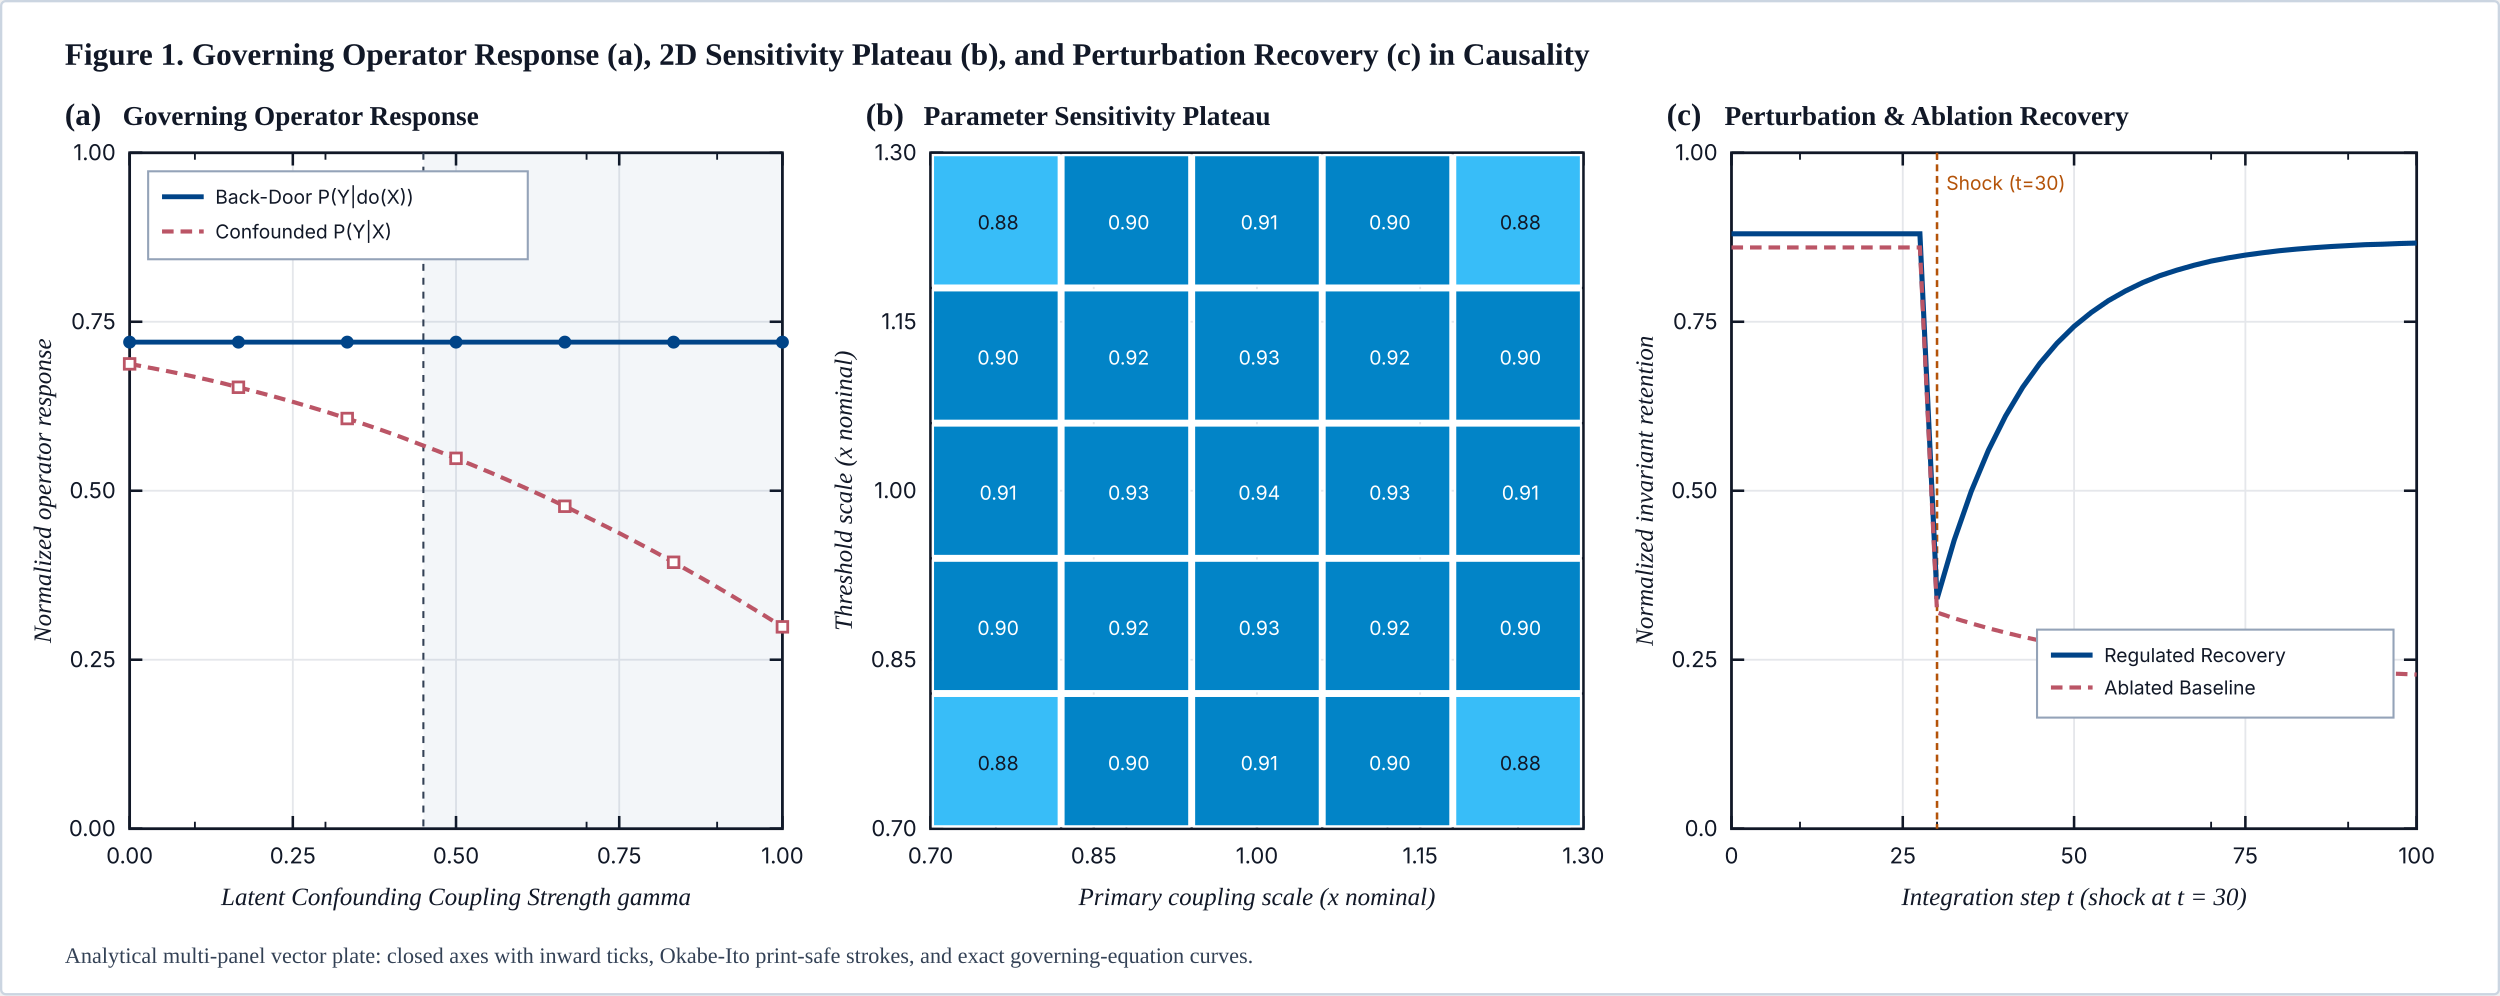
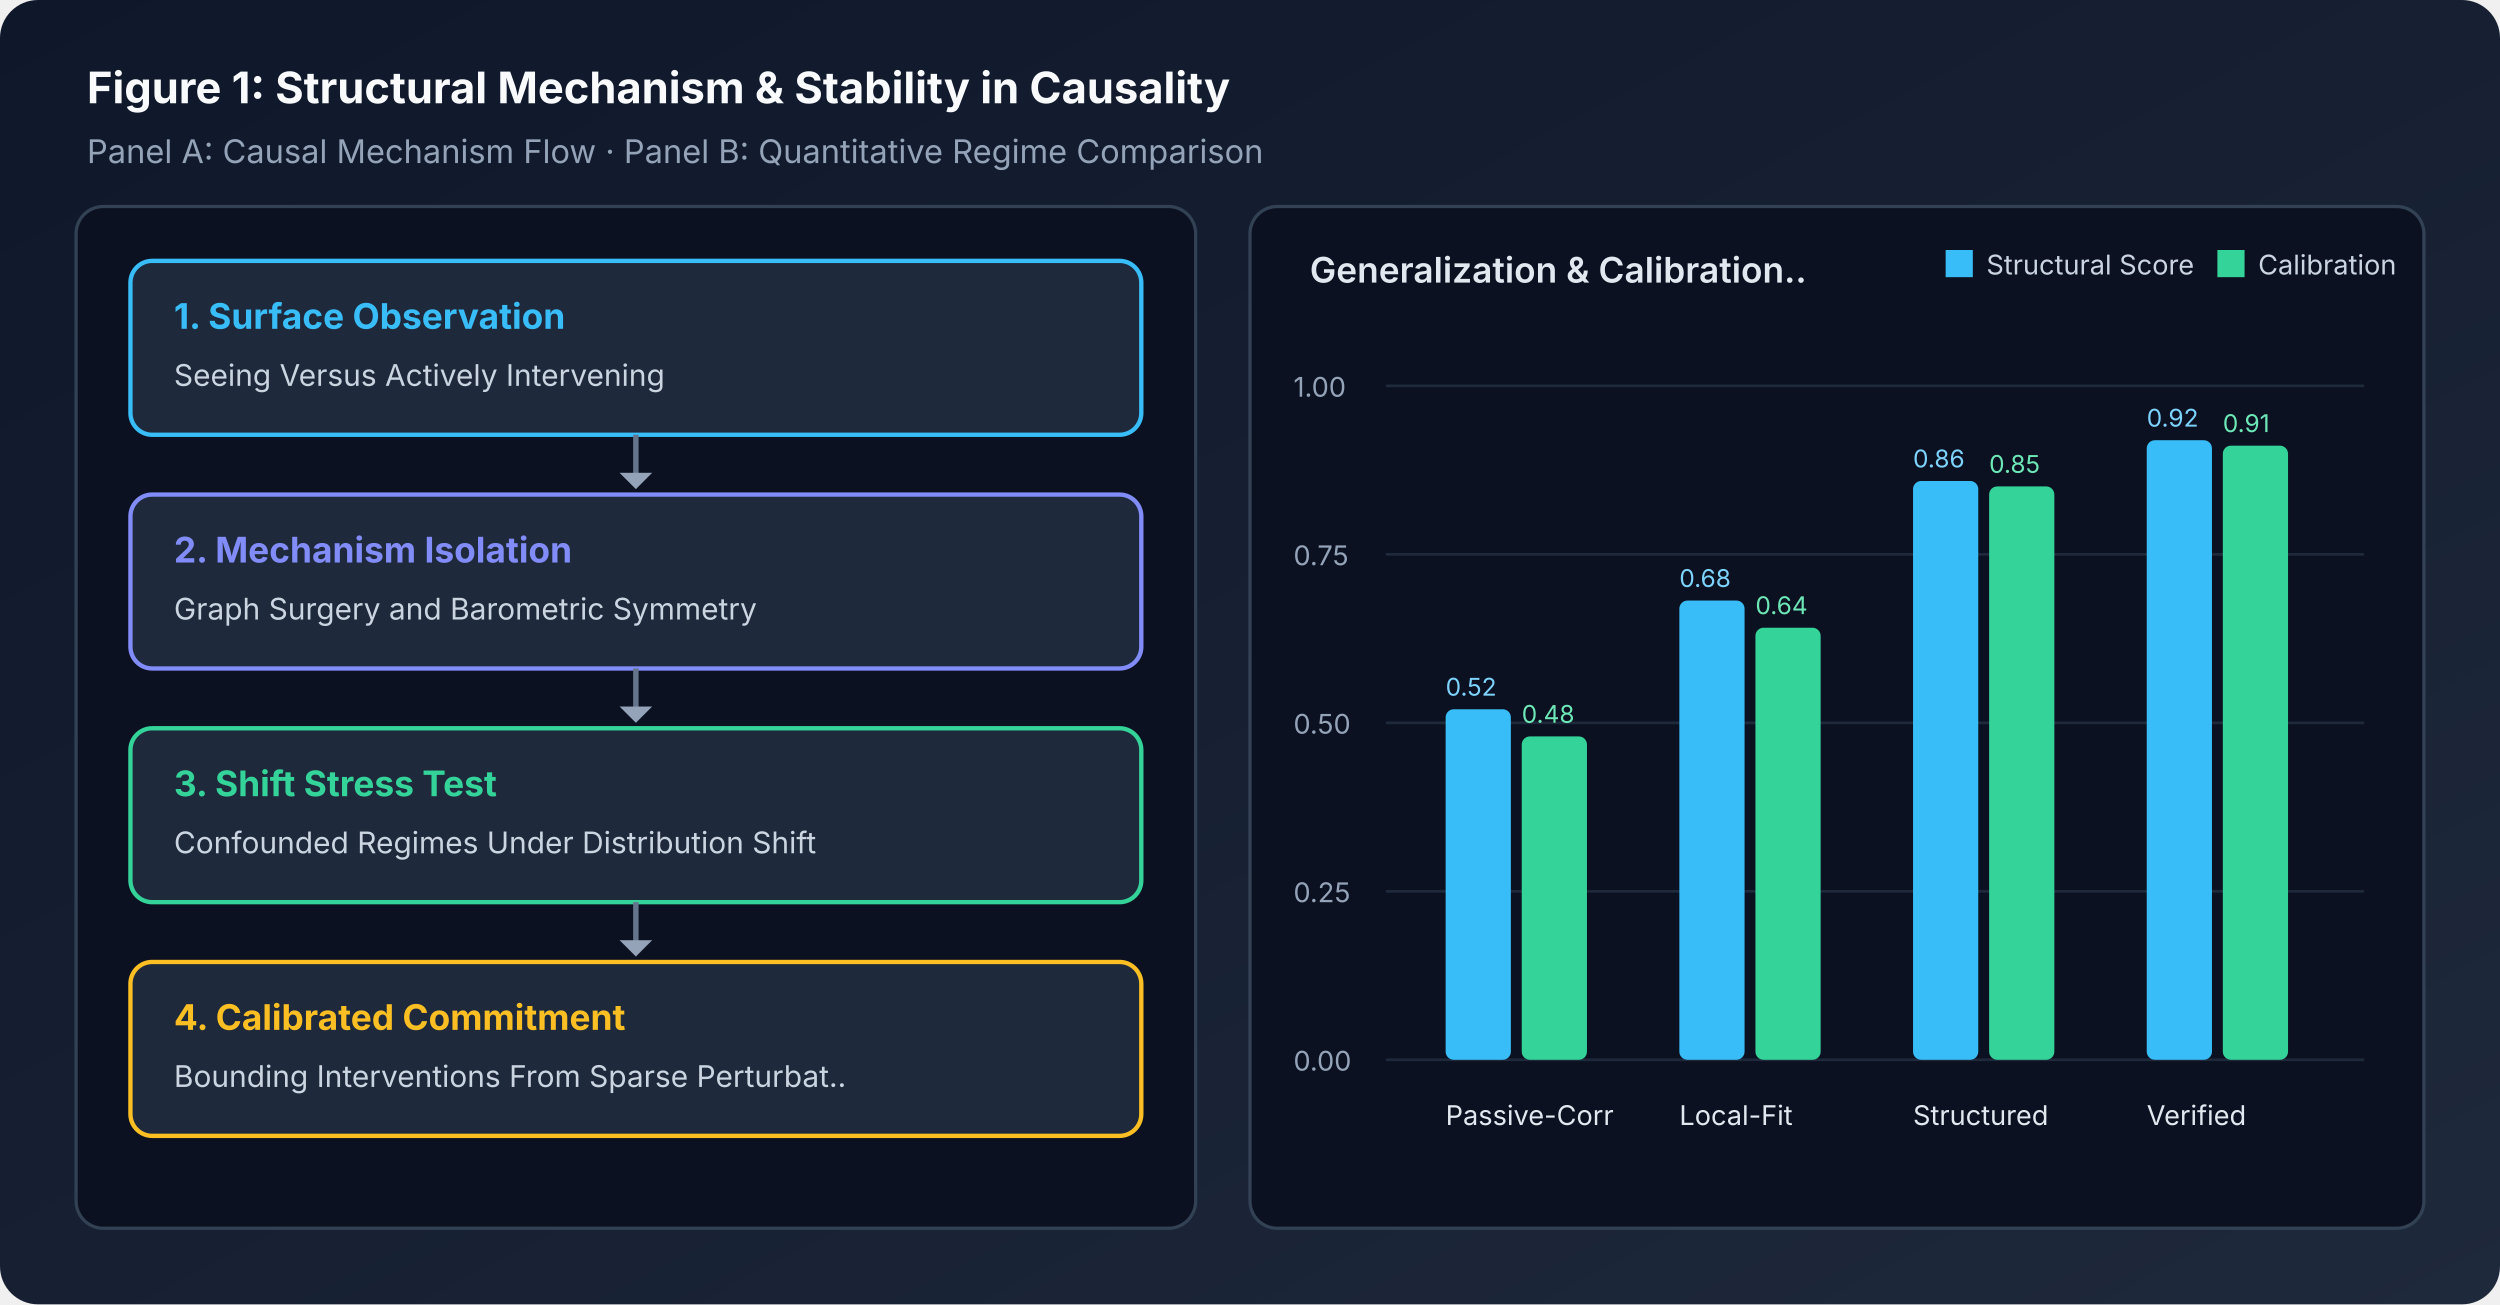
- <svg xmlns="http://www.w3.org/2000/svg" viewBox="0 0 1080 430" width="1080" height="430" role="img" data-figure-style="journal-multipanel">
-   <rect x="0.5" y="0.5" width="1079" height="429" rx="2" fill="#ffffff" stroke="#cbd5e1" stroke-width="1" />
-   <text x="28" y="28" fill="#111827" font-family="Georgia, 'Times New Roman', serif" font-size="13.5" font-weight="700">Figure 1. Governing Operator Response (a), 2D Sensitivity Plateau (b), and Perturbation Recovery (c) in Causality</text>
-   <text x="28.0" y="54.0" fill="#111827" font-family="Georgia, 'Times New Roman', serif" font-size="13.5" font-weight="700">(a)</text>
-   <text x="53.0" y="54.0" fill="#111827" font-family="Georgia, 'Times New Roman', serif" font-size="11.8" font-weight="600">Governing Operator Response</text>
-   <line x1="56.0" y1="358.0" x2="338.0" y2="358.0" stroke="#e5e7eb" stroke-width="0.8" />
-   <line x1="56.0" y1="285.0" x2="338.0" y2="285.0" stroke="#e5e7eb" stroke-width="0.8" />
-   <line x1="56.0" y1="212.0" x2="338.0" y2="212.0" stroke="#e5e7eb" stroke-width="0.8" />
-   <line x1="56.0" y1="139.0" x2="338.0" y2="139.0" stroke="#e5e7eb" stroke-width="0.8" />
-   <line x1="56.0" y1="66.0" x2="338.0" y2="66.0" stroke="#e5e7eb" stroke-width="0.8" />
-   <line x1="56.0" y1="66.0" x2="56.0" y2="358.0" stroke="#e5e7eb" stroke-width="0.8" />
-   <line x1="126.5" y1="66.0" x2="126.5" y2="358.0" stroke="#e5e7eb" stroke-width="0.8" />
-   <line x1="197.0" y1="66.0" x2="197.0" y2="358.0" stroke="#e5e7eb" stroke-width="0.8" />
-   <line x1="267.5" y1="66.0" x2="267.5" y2="358.0" stroke="#e5e7eb" stroke-width="0.8" />
-   <line x1="338.0" y1="66.0" x2="338.0" y2="358.0" stroke="#e5e7eb" stroke-width="0.8" />
-   <rect x="56.0" y="66.0" width="282.0" height="292.0" fill="none" stroke="#111827" stroke-width="1.2" />
-   <line x1="56.0" y1="358.0" x2="56.0" y2="352.5" stroke="#111827" stroke-width="1.1" />
-   <line x1="56.0" y1="66.0" x2="56.0" y2="71.5" stroke="#111827" stroke-width="1.1" />
-   <text x="56.0" y="373.0" text-anchor="middle" fill="#111827" font-family="Inter, 'Helvetica Neue', Arial, sans-serif" font-size="9.5">0.00</text>
-   <line x1="126.5" y1="358.0" x2="126.5" y2="352.5" stroke="#111827" stroke-width="1.1" />
-   <line x1="126.5" y1="66.0" x2="126.5" y2="71.5" stroke="#111827" stroke-width="1.1" />
-   <text x="126.5" y="373.0" text-anchor="middle" fill="#111827" font-family="Inter, 'Helvetica Neue', Arial, sans-serif" font-size="9.5">0.25</text>
-   <line x1="197.0" y1="358.0" x2="197.0" y2="352.5" stroke="#111827" stroke-width="1.1" />
-   <line x1="197.0" y1="66.0" x2="197.0" y2="71.5" stroke="#111827" stroke-width="1.1" />
-   <text x="197.0" y="373.0" text-anchor="middle" fill="#111827" font-family="Inter, 'Helvetica Neue', Arial, sans-serif" font-size="9.5">0.50</text>
-   <line x1="267.5" y1="358.0" x2="267.5" y2="352.5" stroke="#111827" stroke-width="1.1" />
-   <line x1="267.5" y1="66.0" x2="267.5" y2="71.5" stroke="#111827" stroke-width="1.1" />
-   <text x="267.5" y="373.0" text-anchor="middle" fill="#111827" font-family="Inter, 'Helvetica Neue', Arial, sans-serif" font-size="9.5">0.75</text>
-   <line x1="338.0" y1="358.0" x2="338.0" y2="352.5" stroke="#111827" stroke-width="1.1" />
-   <line x1="338.0" y1="66.0" x2="338.0" y2="71.5" stroke="#111827" stroke-width="1.1" />
-   <text x="338.0" y="373.0" text-anchor="middle" fill="#111827" font-family="Inter, 'Helvetica Neue', Arial, sans-serif" font-size="9.5">1.00</text>
-   <line x1="84.2" y1="358.0" x2="84.2" y2="355.0" stroke="#111827" stroke-width="0.8" />
-   <line x1="84.2" y1="66.0" x2="84.2" y2="69.0" stroke="#111827" stroke-width="0.8" />
-   <line x1="140.6" y1="358.0" x2="140.6" y2="355.0" stroke="#111827" stroke-width="0.8" />
-   <line x1="140.6" y1="66.0" x2="140.6" y2="69.0" stroke="#111827" stroke-width="0.8" />
-   <line x1="197.0" y1="358.0" x2="197.0" y2="355.0" stroke="#111827" stroke-width="0.8" />
-   <line x1="197.0" y1="66.0" x2="197.0" y2="69.0" stroke="#111827" stroke-width="0.8" />
-   <line x1="253.4" y1="358.0" x2="253.4" y2="355.0" stroke="#111827" stroke-width="0.8" />
-   <line x1="253.4" y1="66.0" x2="253.4" y2="69.0" stroke="#111827" stroke-width="0.8" />
-   <line x1="309.8" y1="358.0" x2="309.8" y2="355.0" stroke="#111827" stroke-width="0.8" />
-   <line x1="309.8" y1="66.0" x2="309.8" y2="69.0" stroke="#111827" stroke-width="0.8" />
-   <line x1="56.0" y1="358.0" x2="61.5" y2="358.0" stroke="#111827" stroke-width="1.1" />
-   <line x1="338.0" y1="358.0" x2="332.5" y2="358.0" stroke="#111827" stroke-width="1.1" />
-   <text x="50.0" y="361.2" text-anchor="end" fill="#111827" font-family="Inter, 'Helvetica Neue', Arial, sans-serif" font-size="9.5">0.00</text>
-   <line x1="56.0" y1="285.0" x2="61.5" y2="285.0" stroke="#111827" stroke-width="1.1" />
-   <line x1="338.0" y1="285.0" x2="332.5" y2="285.0" stroke="#111827" stroke-width="1.1" />
-   <text x="50.0" y="288.2" text-anchor="end" fill="#111827" font-family="Inter, 'Helvetica Neue', Arial, sans-serif" font-size="9.5">0.25</text>
-   <line x1="56.0" y1="212.0" x2="61.5" y2="212.0" stroke="#111827" stroke-width="1.1" />
-   <line x1="338.0" y1="212.0" x2="332.5" y2="212.0" stroke="#111827" stroke-width="1.1" />
-   <text x="50.0" y="215.2" text-anchor="end" fill="#111827" font-family="Inter, 'Helvetica Neue', Arial, sans-serif" font-size="9.5">0.50</text>
-   <line x1="56.0" y1="139.0" x2="61.5" y2="139.0" stroke="#111827" stroke-width="1.1" />
-   <line x1="338.0" y1="139.0" x2="332.5" y2="139.0" stroke="#111827" stroke-width="1.1" />
-   <text x="50.0" y="142.2" text-anchor="end" fill="#111827" font-family="Inter, 'Helvetica Neue', Arial, sans-serif" font-size="9.5">0.75</text>
-   <line x1="56.0" y1="66.0" x2="61.5" y2="66.0" stroke="#111827" stroke-width="1.1" />
-   <line x1="338.0" y1="66.0" x2="332.5" y2="66.0" stroke="#111827" stroke-width="1.1" />
-   <text x="50.0" y="69.2" text-anchor="end" fill="#111827" font-family="Inter, 'Helvetica Neue', Arial, sans-serif" font-size="9.5">1.00</text>
-   <text x="197.0" y="391.0" text-anchor="middle" fill="#111827" font-family="Georgia, 'Times New Roman', serif" font-size="10.8" font-style="italic">Latent Confounding Coupling Strength gamma</text>
-   <text x="22.0" y="212.0" text-anchor="middle" transform="rotate(-90 22.0 212.0)" fill="#111827" font-family="Georgia, 'Times New Roman', serif" font-size="10.8" font-style="italic">Normalized operator response</text>
-   <rect x="182.9" y="66.0" width="155.1" height="292.0" fill="#004488" fill-opacity="0.05" />
-   <line x1="182.9" y1="66.0" x2="182.9" y2="358.0" stroke="#334155" stroke-width="0.9" stroke-dasharray="3 3" />
-   <path d="M56.0,147.8 L63.8,147.8 L71.7,147.8 L79.5,147.8 L87.3,147.8 L95.2,147.8 L103.0,147.8 L110.8,147.8 L118.7,147.8 L126.5,147.8 L134.3,147.8 L142.2,147.8 L150.0,147.8 L157.8,147.8 L165.7,147.8 L173.5,147.8 L181.3,147.8 L189.2,147.8 L197.0,147.8 L204.8,147.8 L212.7,147.8 L220.5,147.8 L228.3,147.8 L236.2,147.8 L244.0,147.8 L251.8,147.8 L259.7,147.8 L267.5,147.8 L275.3,147.8 L283.2,147.8 L291.0,147.8 L298.8,147.8 L306.7,147.8 L314.5,147.8 L322.3,147.8 L330.2,147.8 L338.0,147.8" fill="none" stroke="#004488" stroke-width="2.1" />
-   <path d="M56.0,157.2 L63.8,158.7 L71.7,160.2 L79.5,161.8 L87.3,163.5 L95.2,165.3 L103.0,167.3 L110.8,169.3 L118.7,171.4 L126.5,173.6 L134.3,175.9 L142.2,178.3 L150.0,180.8 L157.8,183.4 L165.7,186.1 L173.5,188.9 L181.3,191.9 L189.2,194.9 L197.0,198.0 L204.8,201.2 L212.7,204.5 L220.5,207.9 L228.3,211.4 L236.2,215.0 L244.0,218.7 L251.8,222.5 L259.7,226.4 L267.5,230.3 L275.3,234.4 L283.2,238.6 L291.0,242.9 L298.8,247.3 L306.7,251.8 L314.5,256.4 L322.3,261.1 L330.2,265.9 L338.0,270.8" fill="none" stroke="#bb5566" stroke-width="1.8" stroke-dasharray="5 3" />
-   <circle cx="56.0" cy="147.8" r="2.8" fill="#004488" />
-   <rect x="53.7" y="154.9" width="4.6" height="4.6" fill="#ffffff" stroke="#bb5566" stroke-width="1.2" />
-   <circle cx="103.0" cy="147.8" r="2.8" fill="#004488" />
-   <rect x="100.7" y="165.0" width="4.6" height="4.6" fill="#ffffff" stroke="#bb5566" stroke-width="1.2" />
-   <circle cx="150.0" cy="147.8" r="2.8" fill="#004488" />
-   <rect x="147.7" y="178.5" width="4.6" height="4.6" fill="#ffffff" stroke="#bb5566" stroke-width="1.2" />
-   <circle cx="197.0" cy="147.8" r="2.8" fill="#004488" />
-   <rect x="194.7" y="195.7" width="4.6" height="4.6" fill="#ffffff" stroke="#bb5566" stroke-width="1.2" />
-   <circle cx="244.0" cy="147.8" r="2.8" fill="#004488" />
-   <rect x="241.7" y="216.4" width="4.6" height="4.6" fill="#ffffff" stroke="#bb5566" stroke-width="1.2" />
-   <circle cx="291.0" cy="147.8" r="2.8" fill="#004488" />
-   <rect x="288.7" y="240.6" width="4.6" height="4.6" fill="#ffffff" stroke="#bb5566" stroke-width="1.2" />
-   <circle cx="338.0" cy="147.8" r="2.8" fill="#004488" />
-   <rect x="335.7" y="268.5" width="4.6" height="4.6" fill="#ffffff" stroke="#bb5566" stroke-width="1.2" />
-   <rect x="64.0" y="74.0" width="164" height="38" fill="#ffffff" stroke="#94a3b8" stroke-width="0.9" />
-   <line x1="70.0" y1="85.0" x2="88.0" y2="85.0" stroke="#004488" stroke-width="2.1" />
-   <text x="93.0" y="88.0" fill="#111827" font-family="Inter, 'Helvetica Neue', Arial, sans-serif" font-size="8.3">Back-Door P(Y|do(X))</text>
-   <line x1="70.0" y1="100.0" x2="88.0" y2="100.0" stroke="#bb5566" stroke-width="1.8" stroke-dasharray="5 3" />
-   <text x="93.0" y="103.0" fill="#111827" font-family="Inter, 'Helvetica Neue', Arial, sans-serif" font-size="8.3">Confounded P(Y|X)</text>
-   <text x="374.0" y="54.0" fill="#111827" font-family="Georgia, 'Times New Roman', serif" font-size="13.5" font-weight="700">(b)</text>
-   <text x="399.0" y="54.0" fill="#111827" font-family="Georgia, 'Times New Roman', serif" font-size="11.8" font-weight="600">Parameter Sensitivity Plateau</text>
-   <line x1="402.0" y1="358.0" x2="684.0" y2="358.0" stroke="#e5e7eb" stroke-width="0.8" />
-   <line x1="402.0" y1="285.0" x2="684.0" y2="285.0" stroke="#e5e7eb" stroke-width="0.8" />
-   <line x1="402.0" y1="212.0" x2="684.0" y2="212.0" stroke="#e5e7eb" stroke-width="0.8" />
-   <line x1="402.0" y1="139.0" x2="684.0" y2="139.0" stroke="#e5e7eb" stroke-width="0.8" />
-   <line x1="402.0" y1="66.0" x2="684.0" y2="66.0" stroke="#e5e7eb" stroke-width="0.8" />
-   <line x1="402.0" y1="66.0" x2="402.0" y2="358.0" stroke="#e5e7eb" stroke-width="0.8" />
-   <line x1="472.5" y1="66.0" x2="472.5" y2="358.0" stroke="#e5e7eb" stroke-width="0.8" />
-   <line x1="543.0" y1="66.0" x2="543.0" y2="358.0" stroke="#e5e7eb" stroke-width="0.8" />
-   <line x1="613.5" y1="66.0" x2="613.5" y2="358.0" stroke="#e5e7eb" stroke-width="0.8" />
-   <line x1="684.0" y1="66.0" x2="684.0" y2="358.0" stroke="#e5e7eb" stroke-width="0.8" />
-   <rect x="402.0" y="66.0" width="282.0" height="292.0" fill="none" stroke="#111827" stroke-width="1.2" />
-   <line x1="402.0" y1="358.0" x2="402.0" y2="352.5" stroke="#111827" stroke-width="1.1" />
-   <line x1="402.0" y1="66.0" x2="402.0" y2="71.5" stroke="#111827" stroke-width="1.1" />
-   <text x="402.0" y="373.0" text-anchor="middle" fill="#111827" font-family="Inter, 'Helvetica Neue', Arial, sans-serif" font-size="9.5">0.70</text>
-   <line x1="472.5" y1="358.0" x2="472.5" y2="352.5" stroke="#111827" stroke-width="1.1" />
-   <line x1="472.5" y1="66.0" x2="472.5" y2="71.5" stroke="#111827" stroke-width="1.1" />
-   <text x="472.5" y="373.0" text-anchor="middle" fill="#111827" font-family="Inter, 'Helvetica Neue', Arial, sans-serif" font-size="9.5">0.85</text>
-   <line x1="543.0" y1="358.0" x2="543.0" y2="352.5" stroke="#111827" stroke-width="1.1" />
-   <line x1="543.0" y1="66.0" x2="543.0" y2="71.5" stroke="#111827" stroke-width="1.1" />
-   <text x="543.0" y="373.0" text-anchor="middle" fill="#111827" font-family="Inter, 'Helvetica Neue', Arial, sans-serif" font-size="9.5">1.00</text>
-   <line x1="613.5" y1="358.0" x2="613.5" y2="352.5" stroke="#111827" stroke-width="1.1" />
-   <line x1="613.5" y1="66.0" x2="613.5" y2="71.5" stroke="#111827" stroke-width="1.1" />
-   <text x="613.5" y="373.0" text-anchor="middle" fill="#111827" font-family="Inter, 'Helvetica Neue', Arial, sans-serif" font-size="9.5">1.15</text>
-   <line x1="684.0" y1="358.0" x2="684.0" y2="352.5" stroke="#111827" stroke-width="1.1" />
-   <line x1="684.0" y1="66.0" x2="684.0" y2="71.5" stroke="#111827" stroke-width="1.1" />
-   <text x="684.0" y="373.0" text-anchor="middle" fill="#111827" font-family="Inter, 'Helvetica Neue', Arial, sans-serif" font-size="9.5">1.30</text>
-   <line x1="430.2" y1="358.0" x2="430.2" y2="355.0" stroke="#111827" stroke-width="0.8" />
-   <line x1="430.2" y1="66.0" x2="430.2" y2="69.0" stroke="#111827" stroke-width="0.8" />
-   <line x1="486.6" y1="358.0" x2="486.6" y2="355.0" stroke="#111827" stroke-width="0.8" />
-   <line x1="486.6" y1="66.0" x2="486.6" y2="69.0" stroke="#111827" stroke-width="0.8" />
-   <line x1="543.0" y1="358.0" x2="543.0" y2="355.0" stroke="#111827" stroke-width="0.8" />
-   <line x1="543.0" y1="66.0" x2="543.0" y2="69.0" stroke="#111827" stroke-width="0.8" />
-   <line x1="599.4" y1="358.0" x2="599.4" y2="355.0" stroke="#111827" stroke-width="0.8" />
-   <line x1="599.4" y1="66.0" x2="599.4" y2="69.0" stroke="#111827" stroke-width="0.8" />
-   <line x1="655.8" y1="358.0" x2="655.8" y2="355.0" stroke="#111827" stroke-width="0.8" />
-   <line x1="655.8" y1="66.0" x2="655.8" y2="69.0" stroke="#111827" stroke-width="0.8" />
-   <line x1="402.0" y1="358.0" x2="407.5" y2="358.0" stroke="#111827" stroke-width="1.1" />
-   <line x1="684.0" y1="358.0" x2="678.5" y2="358.0" stroke="#111827" stroke-width="1.1" />
-   <text x="396.0" y="361.2" text-anchor="end" fill="#111827" font-family="Inter, 'Helvetica Neue', Arial, sans-serif" font-size="9.5">0.70</text>
-   <line x1="402.0" y1="285.0" x2="407.5" y2="285.0" stroke="#111827" stroke-width="1.1" />
-   <line x1="684.0" y1="285.0" x2="678.5" y2="285.0" stroke="#111827" stroke-width="1.1" />
-   <text x="396.0" y="288.2" text-anchor="end" fill="#111827" font-family="Inter, 'Helvetica Neue', Arial, sans-serif" font-size="9.5">0.85</text>
-   <line x1="402.0" y1="212.0" x2="407.5" y2="212.0" stroke="#111827" stroke-width="1.1" />
-   <line x1="684.0" y1="212.0" x2="678.5" y2="212.0" stroke="#111827" stroke-width="1.1" />
-   <text x="396.0" y="215.2" text-anchor="end" fill="#111827" font-family="Inter, 'Helvetica Neue', Arial, sans-serif" font-size="9.5">1.00</text>
-   <line x1="402.0" y1="139.0" x2="407.5" y2="139.0" stroke="#111827" stroke-width="1.1" />
-   <line x1="684.0" y1="139.0" x2="678.5" y2="139.0" stroke="#111827" stroke-width="1.1" />
-   <text x="396.0" y="142.2" text-anchor="end" fill="#111827" font-family="Inter, 'Helvetica Neue', Arial, sans-serif" font-size="9.5">1.15</text>
-   <line x1="402.0" y1="66.0" x2="407.5" y2="66.0" stroke="#111827" stroke-width="1.1" />
-   <line x1="684.0" y1="66.0" x2="678.5" y2="66.0" stroke="#111827" stroke-width="1.1" />
-   <text x="396.0" y="69.2" text-anchor="end" fill="#111827" font-family="Inter, 'Helvetica Neue', Arial, sans-serif" font-size="9.5">1.30</text>
-   <text x="543.0" y="391.0" text-anchor="middle" fill="#111827" font-family="Georgia, 'Times New Roman', serif" font-size="10.8" font-style="italic">Primary coupling scale (x nominal)</text>
-   <text x="368.0" y="212.0" text-anchor="middle" transform="rotate(-90 368.0 212.0)" fill="#111827" font-family="Georgia, 'Times New Roman', serif" font-size="10.8" font-style="italic">Threshold scale (x nominal)</text>
-   <rect x="403.0" y="300.6" width="54.4" height="56.4" fill="#38bdf8" stroke="#ffffff" stroke-width="1.0" />
-   <text x="431.2" y="332.7" text-anchor="middle" fill="#111827" font-family="Inter, 'Helvetica Neue', Arial, sans-serif" font-size="8.4">0.88</text>
-   <rect x="459.4" y="300.6" width="54.4" height="56.4" fill="#0284c7" stroke="#ffffff" stroke-width="1.0" />
-   <text x="487.6" y="332.7" text-anchor="middle" fill="#ffffff" font-family="Inter, 'Helvetica Neue', Arial, sans-serif" font-size="8.4">0.90</text>
-   <rect x="515.8" y="300.6" width="54.4" height="56.4" fill="#0284c7" stroke="#ffffff" stroke-width="1.0" />
-   <text x="544.0" y="332.7" text-anchor="middle" fill="#ffffff" font-family="Inter, 'Helvetica Neue', Arial, sans-serif" font-size="8.4">0.91</text>
-   <rect x="572.2" y="300.6" width="54.4" height="56.4" fill="#0284c7" stroke="#ffffff" stroke-width="1.0" />
-   <text x="600.4" y="332.7" text-anchor="middle" fill="#ffffff" font-family="Inter, 'Helvetica Neue', Arial, sans-serif" font-size="8.4">0.90</text>
-   <rect x="628.6" y="300.6" width="54.4" height="56.4" fill="#38bdf8" stroke="#ffffff" stroke-width="1.0" />
-   <text x="656.8" y="332.7" text-anchor="middle" fill="#111827" font-family="Inter, 'Helvetica Neue', Arial, sans-serif" font-size="8.4">0.88</text>
-   <rect x="403.0" y="242.2" width="54.4" height="56.4" fill="#0284c7" stroke="#ffffff" stroke-width="1.0" />
-   <text x="431.2" y="274.3" text-anchor="middle" fill="#ffffff" font-family="Inter, 'Helvetica Neue', Arial, sans-serif" font-size="8.4">0.90</text>
-   <rect x="459.4" y="242.2" width="54.4" height="56.4" fill="#0284c7" stroke="#ffffff" stroke-width="1.0" />
-   <text x="487.6" y="274.3" text-anchor="middle" fill="#ffffff" font-family="Inter, 'Helvetica Neue', Arial, sans-serif" font-size="8.4">0.92</text>
-   <rect x="515.8" y="242.2" width="54.4" height="56.4" fill="#0284c7" stroke="#ffffff" stroke-width="1.0" />
-   <text x="544.0" y="274.3" text-anchor="middle" fill="#ffffff" font-family="Inter, 'Helvetica Neue', Arial, sans-serif" font-size="8.4">0.93</text>
-   <rect x="572.2" y="242.2" width="54.4" height="56.4" fill="#0284c7" stroke="#ffffff" stroke-width="1.0" />
-   <text x="600.4" y="274.3" text-anchor="middle" fill="#ffffff" font-family="Inter, 'Helvetica Neue', Arial, sans-serif" font-size="8.4">0.92</text>
-   <rect x="628.6" y="242.2" width="54.4" height="56.4" fill="#0284c7" stroke="#ffffff" stroke-width="1.0" />
-   <text x="656.8" y="274.3" text-anchor="middle" fill="#ffffff" font-family="Inter, 'Helvetica Neue', Arial, sans-serif" font-size="8.4">0.90</text>
-   <rect x="403.0" y="183.8" width="54.4" height="56.4" fill="#0284c7" stroke="#ffffff" stroke-width="1.0" />
-   <text x="431.2" y="215.9" text-anchor="middle" fill="#ffffff" font-family="Inter, 'Helvetica Neue', Arial, sans-serif" font-size="8.4">0.91</text>
-   <rect x="459.4" y="183.8" width="54.4" height="56.4" fill="#0284c7" stroke="#ffffff" stroke-width="1.0" />
-   <text x="487.6" y="215.9" text-anchor="middle" fill="#ffffff" font-family="Inter, 'Helvetica Neue', Arial, sans-serif" font-size="8.4">0.93</text>
-   <rect x="515.8" y="183.8" width="54.4" height="56.4" fill="#0284c7" stroke="#ffffff" stroke-width="1.0" />
-   <text x="544.0" y="215.9" text-anchor="middle" fill="#ffffff" font-family="Inter, 'Helvetica Neue', Arial, sans-serif" font-size="8.4">0.94</text>
-   <rect x="572.2" y="183.8" width="54.4" height="56.4" fill="#0284c7" stroke="#ffffff" stroke-width="1.0" />
-   <text x="600.4" y="215.9" text-anchor="middle" fill="#ffffff" font-family="Inter, 'Helvetica Neue', Arial, sans-serif" font-size="8.4">0.93</text>
-   <rect x="628.6" y="183.8" width="54.4" height="56.4" fill="#0284c7" stroke="#ffffff" stroke-width="1.0" />
-   <text x="656.8" y="215.9" text-anchor="middle" fill="#ffffff" font-family="Inter, 'Helvetica Neue', Arial, sans-serif" font-size="8.4">0.91</text>
-   <rect x="403.0" y="125.4" width="54.4" height="56.4" fill="#0284c7" stroke="#ffffff" stroke-width="1.0" />
-   <text x="431.2" y="157.5" text-anchor="middle" fill="#ffffff" font-family="Inter, 'Helvetica Neue', Arial, sans-serif" font-size="8.4">0.90</text>
-   <rect x="459.4" y="125.4" width="54.4" height="56.4" fill="#0284c7" stroke="#ffffff" stroke-width="1.0" />
-   <text x="487.6" y="157.5" text-anchor="middle" fill="#ffffff" font-family="Inter, 'Helvetica Neue', Arial, sans-serif" font-size="8.4">0.92</text>
-   <rect x="515.8" y="125.4" width="54.4" height="56.4" fill="#0284c7" stroke="#ffffff" stroke-width="1.0" />
-   <text x="544.0" y="157.5" text-anchor="middle" fill="#ffffff" font-family="Inter, 'Helvetica Neue', Arial, sans-serif" font-size="8.4">0.93</text>
-   <rect x="572.2" y="125.4" width="54.4" height="56.4" fill="#0284c7" stroke="#ffffff" stroke-width="1.0" />
-   <text x="600.4" y="157.5" text-anchor="middle" fill="#ffffff" font-family="Inter, 'Helvetica Neue', Arial, sans-serif" font-size="8.4">0.92</text>
-   <rect x="628.6" y="125.4" width="54.4" height="56.4" fill="#0284c7" stroke="#ffffff" stroke-width="1.0" />
-   <text x="656.8" y="157.5" text-anchor="middle" fill="#ffffff" font-family="Inter, 'Helvetica Neue', Arial, sans-serif" font-size="8.4">0.90</text>
-   <rect x="403.0" y="67.0" width="54.4" height="56.4" fill="#38bdf8" stroke="#ffffff" stroke-width="1.0" />
-   <text x="431.2" y="99.1" text-anchor="middle" fill="#111827" font-family="Inter, 'Helvetica Neue', Arial, sans-serif" font-size="8.4">0.88</text>
-   <rect x="459.4" y="67.0" width="54.4" height="56.4" fill="#0284c7" stroke="#ffffff" stroke-width="1.0" />
-   <text x="487.6" y="99.1" text-anchor="middle" fill="#ffffff" font-family="Inter, 'Helvetica Neue', Arial, sans-serif" font-size="8.4">0.90</text>
-   <rect x="515.8" y="67.0" width="54.4" height="56.4" fill="#0284c7" stroke="#ffffff" stroke-width="1.0" />
-   <text x="544.0" y="99.1" text-anchor="middle" fill="#ffffff" font-family="Inter, 'Helvetica Neue', Arial, sans-serif" font-size="8.4">0.91</text>
-   <rect x="572.2" y="67.0" width="54.4" height="56.4" fill="#0284c7" stroke="#ffffff" stroke-width="1.0" />
-   <text x="600.4" y="99.1" text-anchor="middle" fill="#ffffff" font-family="Inter, 'Helvetica Neue', Arial, sans-serif" font-size="8.4">0.90</text>
-   <rect x="628.6" y="67.0" width="54.4" height="56.4" fill="#38bdf8" stroke="#ffffff" stroke-width="1.0" />
-   <text x="656.8" y="99.1" text-anchor="middle" fill="#111827" font-family="Inter, 'Helvetica Neue', Arial, sans-serif" font-size="8.4">0.88</text>
-   <text x="720.0" y="54.0" fill="#111827" font-family="Georgia, 'Times New Roman', serif" font-size="13.5" font-weight="700">(c)</text>
-   <text x="745.0" y="54.0" fill="#111827" font-family="Georgia, 'Times New Roman', serif" font-size="11.8" font-weight="600">Perturbation &amp; Ablation Recovery</text>
-   <line x1="748.0" y1="358.0" x2="1044.0" y2="358.0" stroke="#e5e7eb" stroke-width="0.8" />
-   <line x1="748.0" y1="285.0" x2="1044.0" y2="285.0" stroke="#e5e7eb" stroke-width="0.8" />
-   <line x1="748.0" y1="212.0" x2="1044.0" y2="212.0" stroke="#e5e7eb" stroke-width="0.8" />
-   <line x1="748.0" y1="139.0" x2="1044.0" y2="139.0" stroke="#e5e7eb" stroke-width="0.8" />
-   <line x1="748.0" y1="66.0" x2="1044.0" y2="66.0" stroke="#e5e7eb" stroke-width="0.8" />
-   <line x1="748.0" y1="66.0" x2="748.0" y2="358.0" stroke="#e5e7eb" stroke-width="0.8" />
-   <line x1="822.0" y1="66.0" x2="822.0" y2="358.0" stroke="#e5e7eb" stroke-width="0.8" />
-   <line x1="896.0" y1="66.0" x2="896.0" y2="358.0" stroke="#e5e7eb" stroke-width="0.8" />
-   <line x1="970.0" y1="66.0" x2="970.0" y2="358.0" stroke="#e5e7eb" stroke-width="0.8" />
-   <line x1="1044.0" y1="66.0" x2="1044.0" y2="358.0" stroke="#e5e7eb" stroke-width="0.8" />
-   <rect x="748.0" y="66.0" width="296.0" height="292.0" fill="none" stroke="#111827" stroke-width="1.2" />
-   <line x1="748.0" y1="358.0" x2="748.0" y2="352.5" stroke="#111827" stroke-width="1.1" />
-   <line x1="748.0" y1="66.0" x2="748.0" y2="71.5" stroke="#111827" stroke-width="1.1" />
-   <text x="748.0" y="373.0" text-anchor="middle" fill="#111827" font-family="Inter, 'Helvetica Neue', Arial, sans-serif" font-size="9.5">0</text>
-   <line x1="822.0" y1="358.0" x2="822.0" y2="352.5" stroke="#111827" stroke-width="1.1" />
-   <line x1="822.0" y1="66.0" x2="822.0" y2="71.5" stroke="#111827" stroke-width="1.1" />
-   <text x="822.0" y="373.0" text-anchor="middle" fill="#111827" font-family="Inter, 'Helvetica Neue', Arial, sans-serif" font-size="9.5">25</text>
-   <line x1="896.0" y1="358.0" x2="896.0" y2="352.5" stroke="#111827" stroke-width="1.1" />
-   <line x1="896.0" y1="66.0" x2="896.0" y2="71.5" stroke="#111827" stroke-width="1.1" />
-   <text x="896.0" y="373.0" text-anchor="middle" fill="#111827" font-family="Inter, 'Helvetica Neue', Arial, sans-serif" font-size="9.5">50</text>
-   <line x1="970.0" y1="358.0" x2="970.0" y2="352.5" stroke="#111827" stroke-width="1.1" />
-   <line x1="970.0" y1="66.0" x2="970.0" y2="71.5" stroke="#111827" stroke-width="1.1" />
-   <text x="970.0" y="373.0" text-anchor="middle" fill="#111827" font-family="Inter, 'Helvetica Neue', Arial, sans-serif" font-size="9.5">75</text>
-   <line x1="1044.0" y1="358.0" x2="1044.0" y2="352.5" stroke="#111827" stroke-width="1.1" />
-   <line x1="1044.0" y1="66.0" x2="1044.0" y2="71.5" stroke="#111827" stroke-width="1.1" />
-   <text x="1044.0" y="373.0" text-anchor="middle" fill="#111827" font-family="Inter, 'Helvetica Neue', Arial, sans-serif" font-size="9.5">100</text>
-   <line x1="777.6" y1="358.0" x2="777.6" y2="355.0" stroke="#111827" stroke-width="0.8" />
-   <line x1="777.6" y1="66.0" x2="777.6" y2="69.0" stroke="#111827" stroke-width="0.8" />
-   <line x1="836.8" y1="358.0" x2="836.8" y2="355.0" stroke="#111827" stroke-width="0.8" />
-   <line x1="836.8" y1="66.0" x2="836.8" y2="69.0" stroke="#111827" stroke-width="0.8" />
-   <line x1="896.0" y1="358.0" x2="896.0" y2="355.0" stroke="#111827" stroke-width="0.8" />
-   <line x1="896.0" y1="66.0" x2="896.0" y2="69.0" stroke="#111827" stroke-width="0.8" />
-   <line x1="955.2" y1="358.0" x2="955.2" y2="355.0" stroke="#111827" stroke-width="0.8" />
-   <line x1="955.2" y1="66.0" x2="955.2" y2="69.0" stroke="#111827" stroke-width="0.8" />
-   <line x1="1014.4" y1="358.0" x2="1014.4" y2="355.0" stroke="#111827" stroke-width="0.8" />
-   <line x1="1014.4" y1="66.0" x2="1014.4" y2="69.0" stroke="#111827" stroke-width="0.8" />
-   <line x1="748.0" y1="358.0" x2="753.5" y2="358.0" stroke="#111827" stroke-width="1.1" />
-   <line x1="1044.0" y1="358.0" x2="1038.5" y2="358.0" stroke="#111827" stroke-width="1.1" />
-   <text x="742.0" y="361.2" text-anchor="end" fill="#111827" font-family="Inter, 'Helvetica Neue', Arial, sans-serif" font-size="9.5">0.0</text>
-   <line x1="748.0" y1="285.0" x2="753.5" y2="285.0" stroke="#111827" stroke-width="1.1" />
-   <line x1="1044.0" y1="285.0" x2="1038.5" y2="285.0" stroke="#111827" stroke-width="1.1" />
-   <text x="742.0" y="288.2" text-anchor="end" fill="#111827" font-family="Inter, 'Helvetica Neue', Arial, sans-serif" font-size="9.5">0.25</text>
-   <line x1="748.0" y1="212.0" x2="753.5" y2="212.0" stroke="#111827" stroke-width="1.1" />
-   <line x1="1044.0" y1="212.0" x2="1038.5" y2="212.0" stroke="#111827" stroke-width="1.1" />
-   <text x="742.0" y="215.2" text-anchor="end" fill="#111827" font-family="Inter, 'Helvetica Neue', Arial, sans-serif" font-size="9.5">0.50</text>
-   <line x1="748.0" y1="139.0" x2="753.5" y2="139.0" stroke="#111827" stroke-width="1.1" />
-   <line x1="1044.0" y1="139.0" x2="1038.5" y2="139.0" stroke="#111827" stroke-width="1.1" />
-   <text x="742.0" y="142.2" text-anchor="end" fill="#111827" font-family="Inter, 'Helvetica Neue', Arial, sans-serif" font-size="9.5">0.75</text>
-   <line x1="748.0" y1="66.0" x2="753.5" y2="66.0" stroke="#111827" stroke-width="1.1" />
-   <line x1="1044.0" y1="66.0" x2="1038.5" y2="66.0" stroke="#111827" stroke-width="1.1" />
-   <text x="742.0" y="69.2" text-anchor="end" fill="#111827" font-family="Inter, 'Helvetica Neue', Arial, sans-serif" font-size="9.5">1.00</text>
-   <text x="896.0" y="391.0" text-anchor="middle" fill="#111827" font-family="Georgia, 'Times New Roman', serif" font-size="10.8" font-style="italic">Integration step t (shock at t = 30)</text>
-   <text x="714.0" y="212.0" text-anchor="middle" transform="rotate(-90 714.0 212.0)" fill="#111827" font-family="Georgia, 'Times New Roman', serif" font-size="10.8" font-style="italic">Normalized invariant retention</text>
-   <line x1="836.8" y1="66.0" x2="836.8" y2="358.0" stroke="#b45309" stroke-width="1.1" stroke-dasharray="3 2" />
-   <text x="840.8" y="82.0" fill="#b45309" font-family="Inter, 'Helvetica Neue', Arial, sans-serif" font-size="8.3">Shock (t=30)</text>
-   <path d="M748.0,101.0 L755.4,101.0 L762.8,101.0 L770.2,101.0 L777.6,101.0 L785.0,101.0 L792.4,101.0 L799.8,101.0 L807.2,101.0 L814.6,101.0 L822.0,101.0 L829.4,101.0 L836.8,258.7 L844.2,233.4 L851.6,212.2 L859.0,194.5 L866.4,179.7 L873.8,167.3 L881.2,157.0 L888.6,148.3 L896.0,141.0 L903.4,135.0 L910.8,129.9 L918.2,125.7 L925.6,122.1 L933.0,119.1 L940.4,116.7 L947.8,114.6 L955.2,112.8 L962.6,111.4 L970.0,110.2 L977.4,109.2 L984.8,108.3 L992.2,107.6 L999.6,107.0 L1007.0,106.5 L1014.4,106.1 L1021.8,105.7 L1029.2,105.5 L1036.6,105.2 L1044.0,105.0" fill="none" stroke="#004488" stroke-width="2.2" />
-   <path d="M748.0,106.9 L755.4,106.9 L762.8,106.9 L770.2,106.9 L777.6,106.9 L785.0,106.9 L792.4,106.9 L799.8,106.9 L807.2,106.9 L814.6,106.9 L822.0,106.9 L829.4,106.9 L836.8,264.6 L844.2,267.1 L851.6,269.3 L859.0,271.4 L866.4,273.3 L873.8,275.1 L881.2,276.7 L888.6,278.1 L896.0,279.5 L903.4,280.7 L910.8,281.8 L918.2,282.8 L925.6,283.8 L933.0,284.6 L940.4,285.4 L947.8,286.1 L955.2,286.8 L962.6,287.4 L970.0,287.9 L977.4,288.4 L984.8,288.9 L992.2,289.3 L999.6,289.7 L1007.0,290.0 L1014.4,290.3 L1021.8,290.6 L1029.2,290.9 L1036.6,291.1 L1044.0,291.4" fill="none" stroke="#bb5566" stroke-width="1.8" stroke-dasharray="5 3" />
-   <rect x="880.0" y="272.0" width="154" height="38" fill="#ffffff" stroke="#94a3b8" stroke-width="0.9" />
-   <line x1="886.0" y1="283.0" x2="904.0" y2="283.0" stroke="#004488" stroke-width="2.2" />
-   <text x="909.0" y="286.0" fill="#111827" font-family="Inter, 'Helvetica Neue', Arial, sans-serif" font-size="8.3">Regulated Recovery</text>
-   <line x1="886.0" y1="297.0" x2="904.0" y2="297.0" stroke="#bb5566" stroke-width="1.8" stroke-dasharray="5 3" />
-   <text x="909.0" y="300.0" fill="#111827" font-family="Inter, 'Helvetica Neue', Arial, sans-serif" font-size="8.3">Ablated Baseline</text>
-   <text x="28" y="416" fill="#334155" font-family="Georgia, 'Times New Roman', serif" font-size="9.6"> Analytical multi-panel vector plate: closed axes with inward ticks, Okabe-Ito print-safe strokes, and exact governing-equation curves.</text>
+ <svg xmlns="http://www.w3.org/2000/svg" viewBox="0 0 920 480" width="920" height="480" role="img">
+   <defs>
+     <linearGradient id="figBg" x1="0%" y1="0%" x2="100%" y2="100%">
+       <stop offset="0%" stop-color="#0f172a" />
+       <stop offset="100%" stop-color="#1e293b" />
+     </linearGradient>
+   </defs>
+   <rect x="0" y="0" width="920" height="480" rx="14" fill="url(#figBg)" />
+   <text x="32" y="38" fill="#f8fafc" font-family="Inter, system-ui, sans-serif" font-size="16" font-weight="700">Figure 1: Structural Mechanism &amp; Stability in Causality</text>
+   <text x="32" y="60" fill="#94a3b8" font-family="Inter, system-ui, sans-serif" font-size="12">Panel A: Causal Mechanism Flow   ·   Panel B: Quantitative Regime Comparison</text>
+   <rect x="28" y="76" width="412" height="376" rx="10" fill="#0b1120" stroke="#334155" stroke-width="1.2" />
+   <rect x="48" y="96" width="372" height="64" rx="8" fill="#1e293b" stroke="#38bdf8" stroke-width="1.6" />
+   <text x="64" y="121" fill="#38bdf8" font-family="Inter, system-ui, sans-serif" font-size="13" font-weight="700">1. Surface Observation</text>
+   <text x="64" y="142" fill="#cbd5e1" font-family="Inter, system-ui, sans-serif" font-size="11">Seeing Versus Actively Intervening</text>
+   <line x1="234" y1="160" x2="234" y2="175" stroke="#64748b" stroke-width="2" />
+   <polygon points="228,174 240,174 234,180" fill="#94a3b8" />
+   <rect x="48" y="182" width="372" height="64" rx="8" fill="#1e293b" stroke="#818cf8" stroke-width="1.6" />
+   <text x="64" y="207" fill="#818cf8" font-family="Inter, system-ui, sans-serif" font-size="13" font-weight="700">2. Mechanism Isolation</text>
+   <text x="64" y="228" fill="#cbd5e1" font-family="Inter, system-ui, sans-serif" font-size="11">Graph Surgery and Barometric Symmetry</text>
+   <line x1="234" y1="246" x2="234" y2="261" stroke="#64748b" stroke-width="2" />
+   <polygon points="228,260 240,260 234,266" fill="#94a3b8" />
+   <rect x="48" y="268" width="372" height="64" rx="8" fill="#1e293b" stroke="#34d399" stroke-width="1.6" />
+   <text x="64" y="293" fill="#34d399" font-family="Inter, system-ui, sans-serif" font-size="13" font-weight="700">3. Shift Stress Test</text>
+   <text x="64" y="314" fill="#cbd5e1" font-family="Inter, system-ui, sans-serif" font-size="11">Confounded Regimes Under Distribution Shift</text>
+   <line x1="234" y1="332" x2="234" y2="347" stroke="#64748b" stroke-width="2" />
+   <polygon points="228,346 240,346 234,352" fill="#94a3b8" />
+   <rect x="48" y="354" width="372" height="64" rx="8" fill="#1e293b" stroke="#fbbf24" stroke-width="1.6" />
+   <text x="64" y="379" fill="#fbbf24" font-family="Inter, system-ui, sans-serif" font-size="13" font-weight="700">4. Calibrated Commitment</text>
+   <text x="64" y="400" fill="#cbd5e1" font-family="Inter, system-ui, sans-serif" font-size="11">Bounding Interventions From Sparse Perturbat..</text>
+   <rect x="460" y="76" width="432" height="376" rx="10" fill="#0b1120" stroke="#334155" stroke-width="1.2" />
+   <text x="482" y="104" fill="#e2e8f0" font-family="Inter, system-ui, sans-serif" font-size="13" font-weight="600">Generalization &amp; Calibration..</text>
+   <rect x="716" y="92" width="10" height="10" fill="#38bdf8" />
+   <text x="731" y="101" fill="#cbd5e1" font-family="Inter, system-ui, sans-serif" font-size="10">Structural Score</text>
+   <rect x="816" y="92" width="10" height="10" fill="#34d399" />
+   <text x="831" y="101" fill="#cbd5e1" font-family="Inter, system-ui, sans-serif" font-size="10">Calibration</text>
+   <line x1="510" y1="390" x2="870" y2="390" stroke="#1e293b" stroke-width="1" />
+   <text x="476" y="394" fill="#94a3b8" font-family="Inter, system-ui, sans-serif" font-size="10">0.00</text>
+   <line x1="510" y1="328" x2="870" y2="328" stroke="#1e293b" stroke-width="1" />
+   <text x="476" y="332" fill="#94a3b8" font-family="Inter, system-ui, sans-serif" font-size="10">0.25</text>
+   <line x1="510" y1="266" x2="870" y2="266" stroke="#1e293b" stroke-width="1" />
+   <text x="476" y="270" fill="#94a3b8" font-family="Inter, system-ui, sans-serif" font-size="10">0.50</text>
+   <line x1="510" y1="204" x2="870" y2="204" stroke="#1e293b" stroke-width="1" />
+   <text x="476" y="208" fill="#94a3b8" font-family="Inter, system-ui, sans-serif" font-size="10">0.75</text>
+   <line x1="510" y1="142" x2="870" y2="142" stroke="#1e293b" stroke-width="1" />
+   <text x="476" y="146" fill="#94a3b8" font-family="Inter, system-ui, sans-serif" font-size="10">1.00</text>
+   <rect x="532" y="261" width="24" height="129" rx="3" fill="#38bdf8" />
+   <text x="532" y="256" fill="#7dd3fc" font-family="Inter, system-ui, sans-serif" font-size="9">0.52</text>
+   <rect x="560" y="271" width="24" height="119" rx="3" fill="#34d399" />
+   <text x="560" y="266" fill="#6ee7b7" font-family="Inter, system-ui, sans-serif" font-size="9">0.48</text>
+   <text x="532" y="414" fill="#e2e8f0" font-family="Inter, system-ui, sans-serif" font-size="10">Passive-Corr</text>
+   <rect x="618" y="221" width="24" height="169" rx="3" fill="#38bdf8" />
+   <text x="618" y="216" fill="#7dd3fc" font-family="Inter, system-ui, sans-serif" font-size="9">0.68</text>
+   <rect x="646" y="231" width="24" height="159" rx="3" fill="#34d399" />
+   <text x="646" y="226" fill="#6ee7b7" font-family="Inter, system-ui, sans-serif" font-size="9">0.64</text>
+   <text x="618" y="414" fill="#e2e8f0" font-family="Inter, system-ui, sans-serif" font-size="10">Local-Fit</text>
+   <rect x="704" y="177" width="24" height="213" rx="3" fill="#38bdf8" />
+   <text x="704" y="172" fill="#7dd3fc" font-family="Inter, system-ui, sans-serif" font-size="9">0.86</text>
+   <rect x="732" y="179" width="24" height="211" rx="3" fill="#34d399" />
+   <text x="732" y="174" fill="#6ee7b7" font-family="Inter, system-ui, sans-serif" font-size="9">0.85</text>
+   <text x="704" y="414" fill="#e2e8f0" font-family="Inter, system-ui, sans-serif" font-size="10">Structured</text>
+   <rect x="790" y="162" width="24" height="228" rx="3" fill="#38bdf8" />
+   <text x="790" y="157" fill="#7dd3fc" font-family="Inter, system-ui, sans-serif" font-size="9">0.92</text>
+   <rect x="818" y="164" width="24" height="226" rx="3" fill="#34d399" />
+   <text x="818" y="159" fill="#6ee7b7" font-family="Inter, system-ui, sans-serif" font-size="9">0.91</text>
+   <text x="790" y="414" fill="#e2e8f0" font-family="Inter, system-ui, sans-serif" font-size="10">Verified</text>
</svg>
